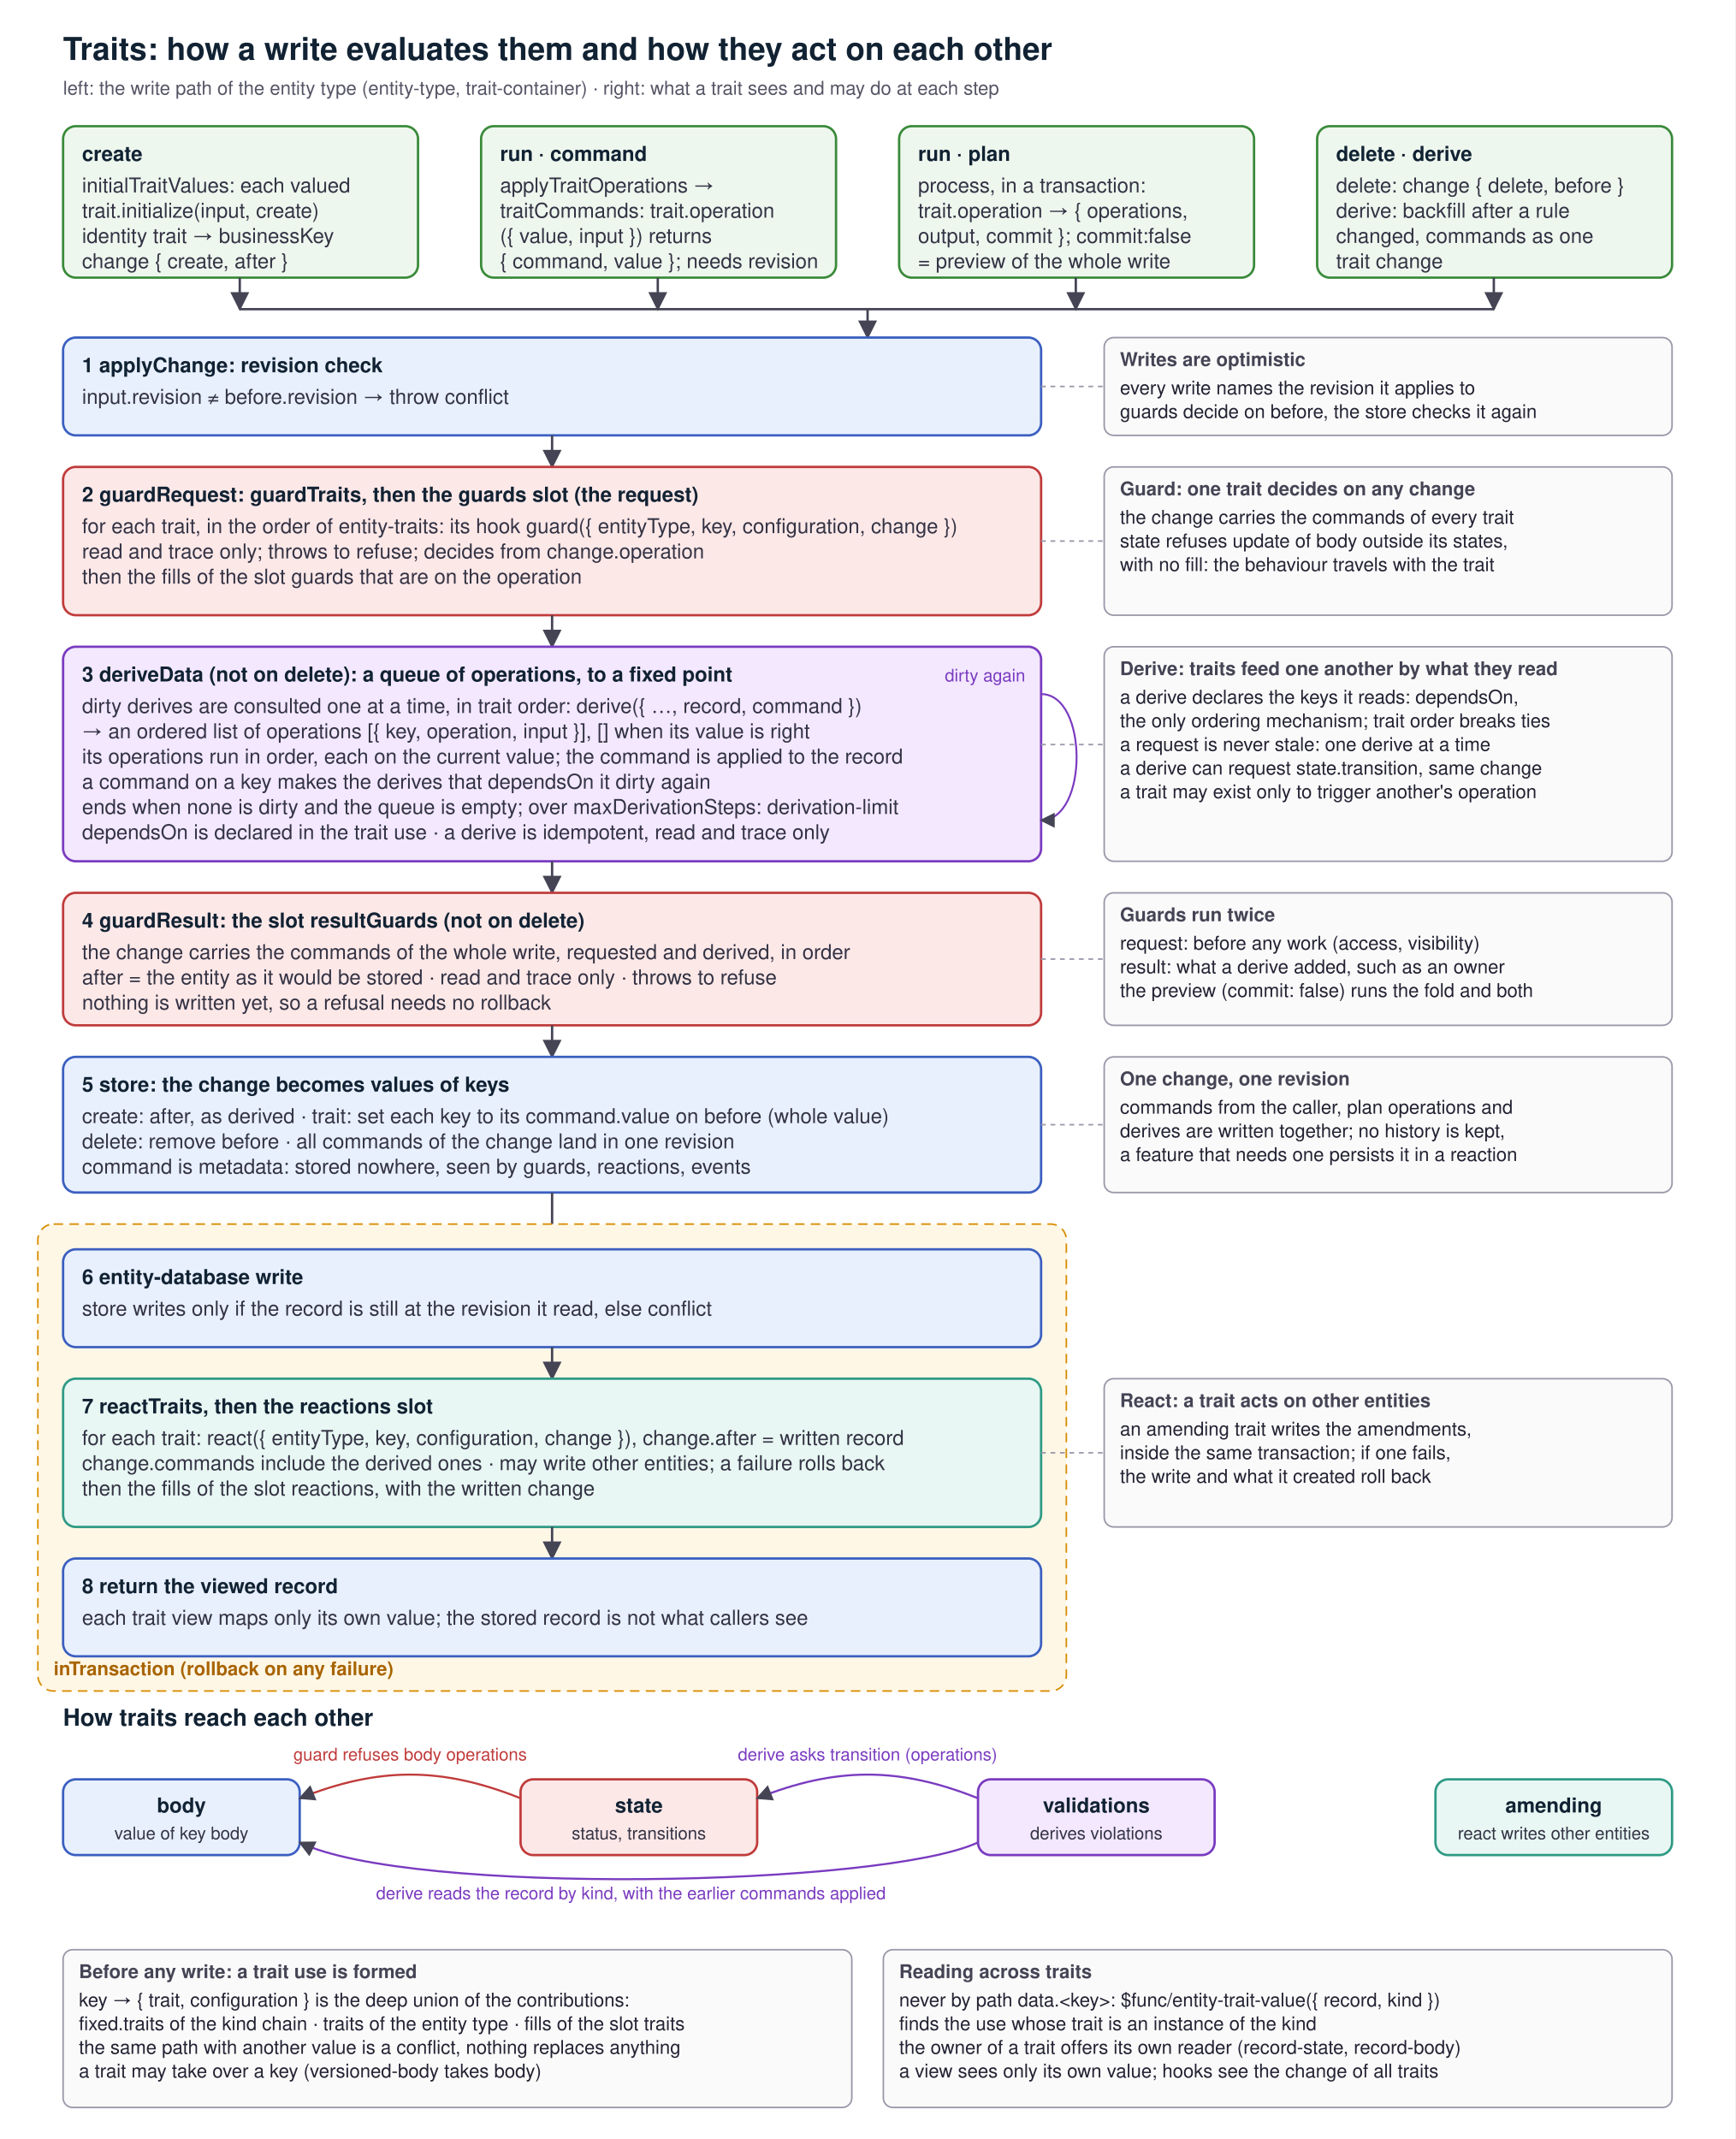
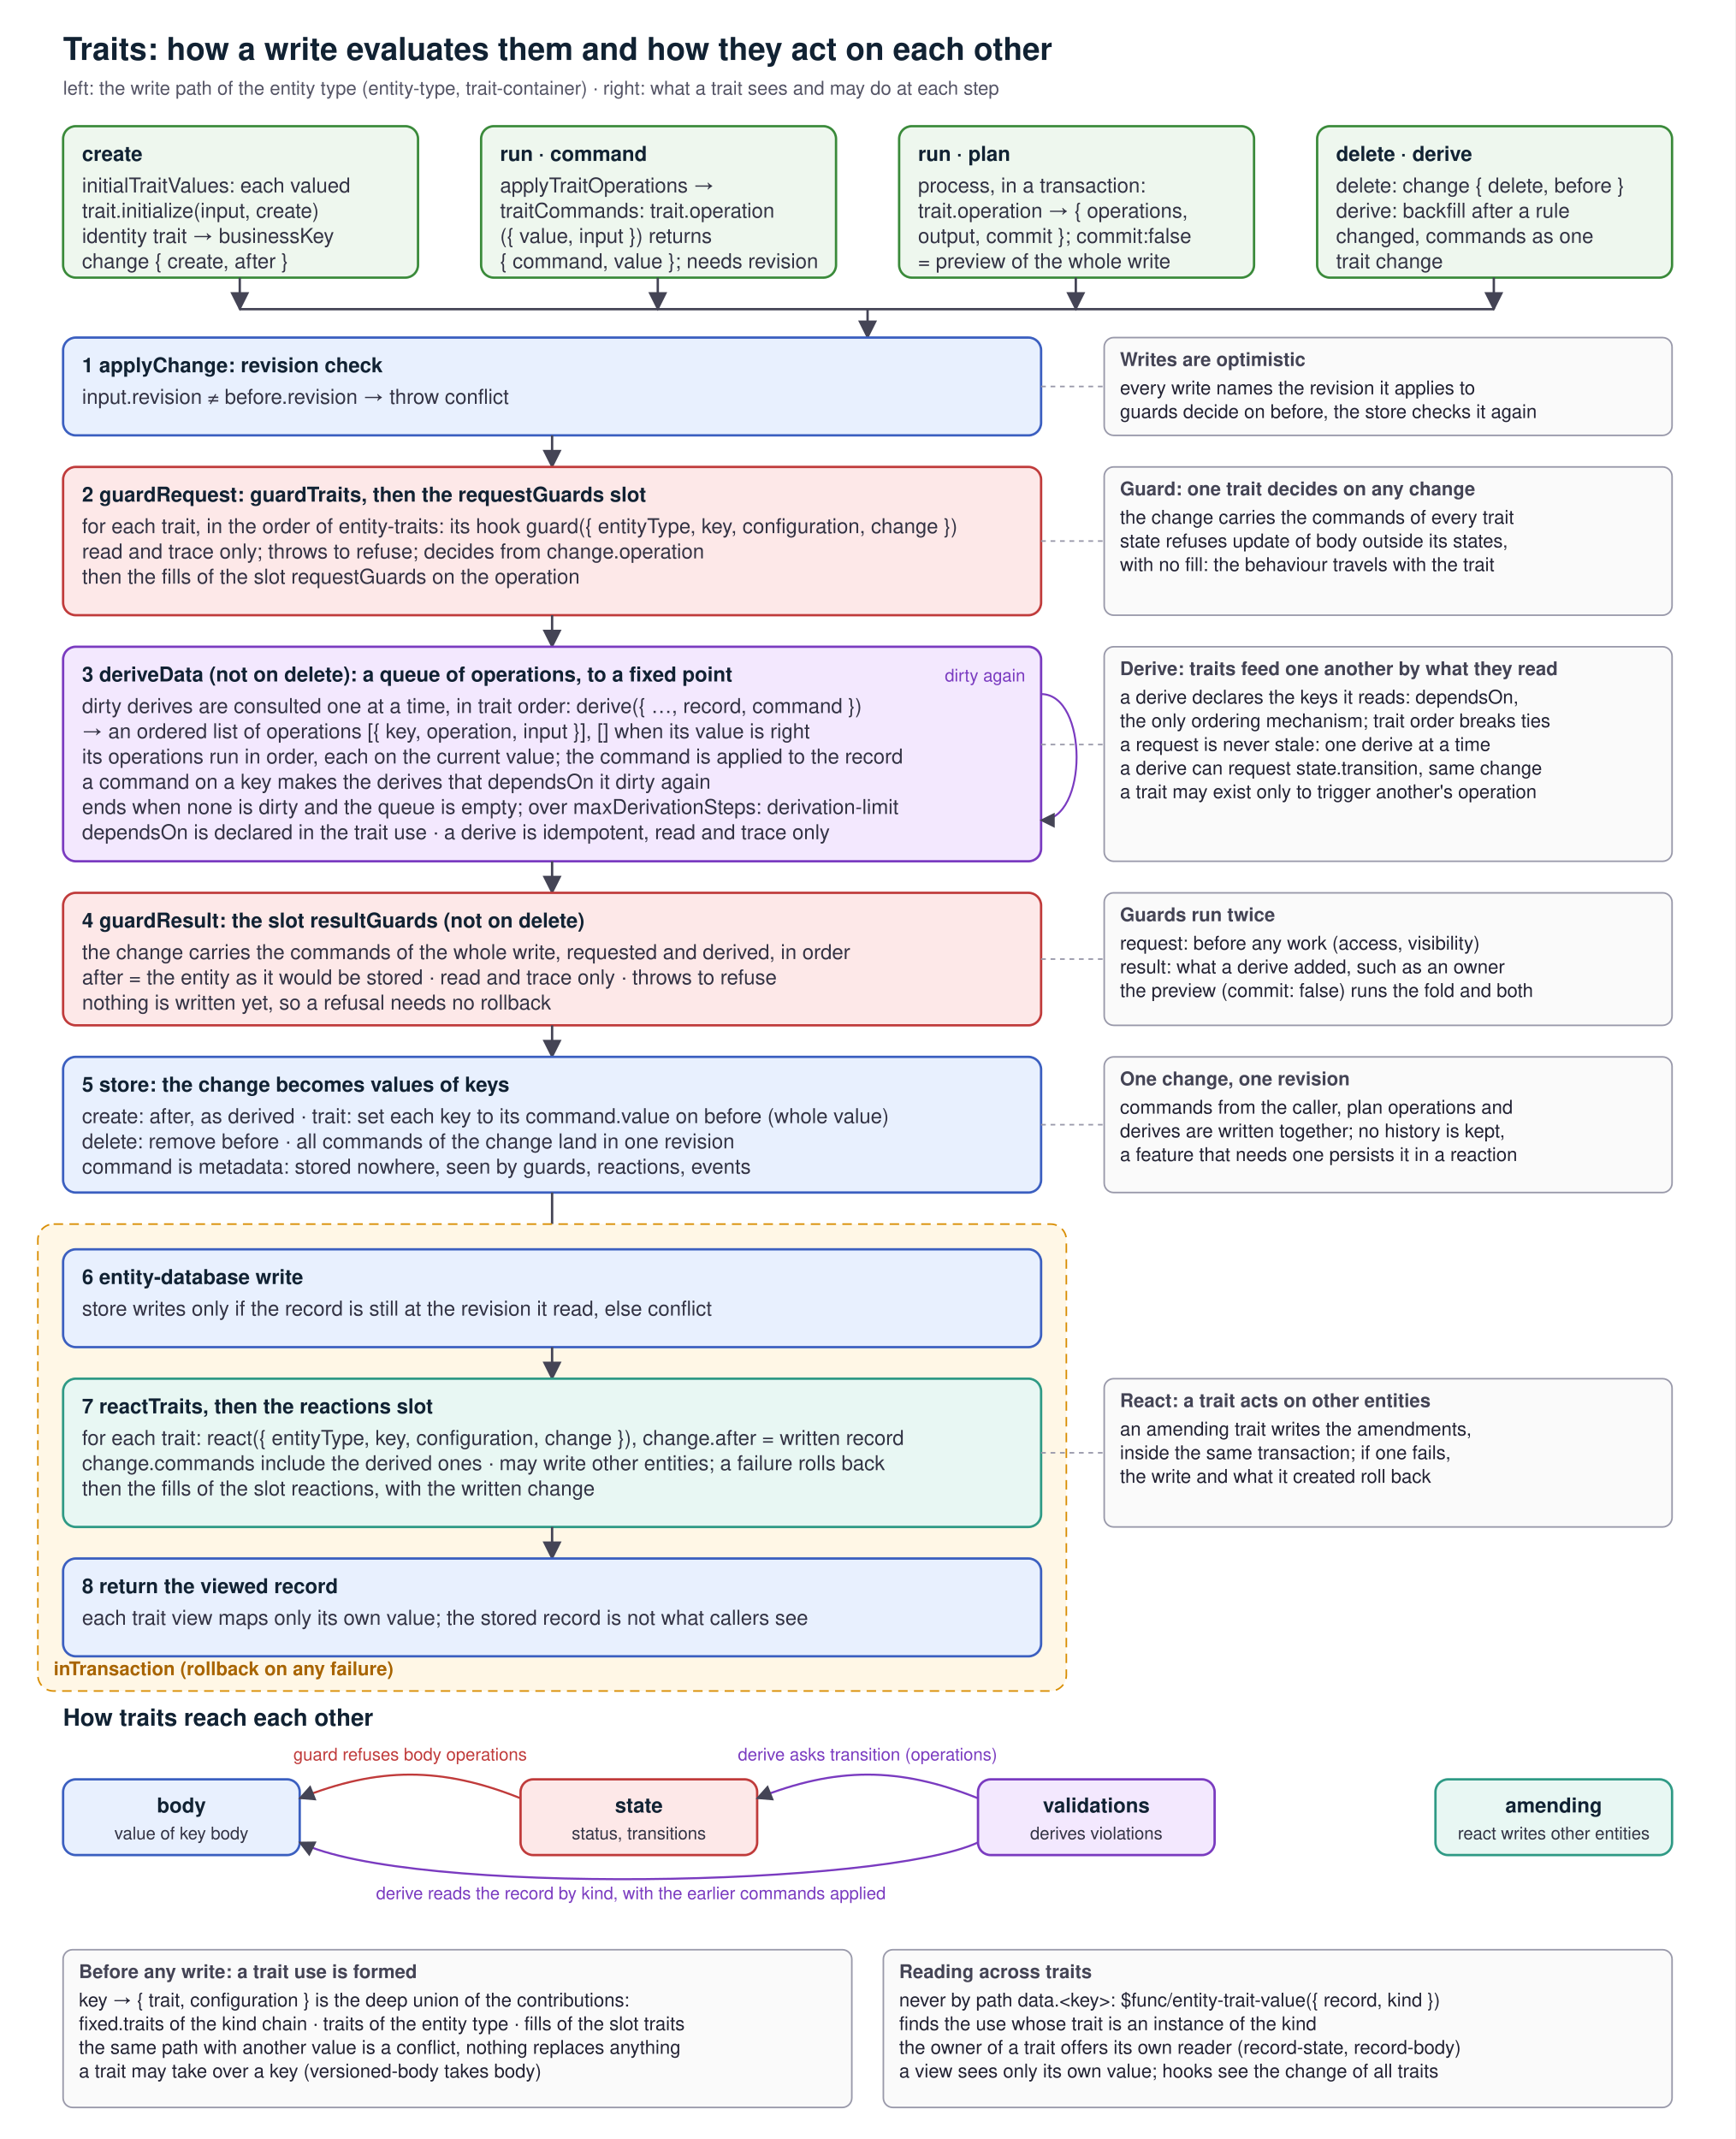
<svg xmlns="http://www.w3.org/2000/svg" viewBox="0 0 1100 1356" font-family="Helvetica, Arial, sans-serif" font-size="13">
  <defs>
    <marker id="a" viewBox="0 0 10 10" refX="9" refY="5" markerWidth="8" markerHeight="8" orient="auto">
      <path d="M0,0 L10,5 L0,10 z" fill="#445" />
    </marker>
  </defs>
  <rect width="100%" height="100%" fill="#fff" />
  <text x="40" y="38" font-size="20" fill="#123" font-weight="bold" text-anchor="start">Traits: how a write evaluates them and how they act on each other</text>
  <text x="40" y="60" font-size="12" fill="#556" font-weight="normal" text-anchor="start">left: the write path of the entity type (entity-type, trait-container) · right: what a trait sees and may do at each step</text>
  <rect x="40" y="80" width="225" height="96" rx="8" fill="#eef7ee" stroke="#3a8a3a" stroke-width="1.5" />
  <text x="52" y="102" font-weight="bold" fill="#123">create</text>
  <text x="52" y="122" fill="#334">initialTraitValues: each valued</text>
  <text x="52" y="138" fill="#334">trait.initialize(input, create)</text>
  <text x="52" y="154" fill="#334">identity trait → businessKey</text>
  <text x="52" y="170" fill="#334">change { create, after }</text>
  <rect x="305" y="80" width="225" height="96" rx="8" fill="#eef7ee" stroke="#3a8a3a" stroke-width="1.5" />
  <text x="317" y="102" font-weight="bold" fill="#123">run · command</text>
  <text x="317" y="122" fill="#334">applyTraitOperations →</text>
  <text x="317" y="138" fill="#334">traitCommands: trait.operation</text>
  <text x="317" y="154" fill="#334">({ value, input }) returns</text>
  <text x="317" y="170" fill="#334">{ command, value }; needs revision</text>
  <rect x="570" y="80" width="225" height="96" rx="8" fill="#eef7ee" stroke="#3a8a3a" stroke-width="1.5" />
  <text x="582" y="102" font-weight="bold" fill="#123">run · plan</text>
  <text x="582" y="122" fill="#334">process, in a transaction:</text>
  <text x="582" y="138" fill="#334">trait.operation → { operations,</text>
  <text x="582" y="154" fill="#334">output, commit }; commit:false</text>
  <text x="582" y="170" fill="#334">= preview of the whole write</text>
  <rect x="835" y="80" width="225" height="96" rx="8" fill="#eef7ee" stroke="#3a8a3a" stroke-width="1.5" />
  <text x="847" y="102" font-weight="bold" fill="#123">delete · derive</text>
  <text x="847" y="122" fill="#334">delete: change { delete, before }</text>
  <text x="847" y="138" fill="#334">derive: backfill after a rule</text>
  <text x="847" y="154" fill="#334">changed, commands as one</text>
  <text x="847" y="170" fill="#334">trait change</text>
  <line x1="152" y1="176" x2="152" y2="196" stroke="#445" stroke-width="1.5" marker-end="url(#a)" />
  <line x1="417" y1="176" x2="417" y2="196" stroke="#445" stroke-width="1.5" marker-end="url(#a)" />
  <line x1="682" y1="176" x2="682" y2="196" stroke="#445" stroke-width="1.5" marker-end="url(#a)" />
  <line x1="947" y1="176" x2="947" y2="196" stroke="#445" stroke-width="1.5" marker-end="url(#a)" />
  <line x1="152" y1="196" x2="947" y2="196" stroke="#445" stroke-width="1.5" />
  <line x1="550" y1="196" x2="550" y2="214" stroke="#445" stroke-width="1.5" marker-end="url(#a)" />
  <rect x="40" y="214" width="620" height="62" rx="8" fill="#e8f0fe" stroke="#3b5fc0" stroke-width="1.5" />
  <text x="52" y="236" font-weight="bold" fill="#123">1  applyChange: revision check</text>
  <text x="52" y="256" fill="#334">input.revision ≠ before.revision → throw conflict</text>
  <line x1="350" y1="276" x2="350" y2="296" stroke="#445" stroke-width="1.5" marker-end="url(#a)" />
  <rect x="40" y="296" width="620" height="94" rx="8" fill="#fde8e8" stroke="#c03b3b" stroke-width="1.5" />
-   <text x="52" y="318" font-weight="bold" fill="#123">2  guardRequest: guardTraits, then the guards slot (the request)</text>
+   <text x="52" y="318" font-weight="bold" fill="#123">2  guardRequest: guardTraits, then the requestGuards slot</text>
  <text x="52" y="338" fill="#334">for each trait, in the order of entity-traits: its hook guard({ entityType, key, configuration, change })</text>
  <text x="52" y="354" fill="#334">read and trace only; throws to refuse; decides from change.operation</text>
-   <text x="52" y="370" fill="#334">then the fills of the slot guards that are on the operation</text>
+   <text x="52" y="370" fill="#334">then the fills of the slot requestGuards on the operation</text>
  <line x1="350" y1="390" x2="350" y2="410" stroke="#445" stroke-width="1.5" marker-end="url(#a)" />
  <rect x="40" y="410" width="620" height="136" rx="8" fill="#f3e8fe" stroke="#7a3bc0" stroke-width="1.5" />
  <text x="52" y="432" font-weight="bold" fill="#123">3  deriveData (not on delete): a queue of operations, to a fixed point</text>
  <text x="52" y="452" fill="#334">dirty derives are consulted one at a time, in trait order: derive({ …, record, command })</text>
  <text x="52" y="468" fill="#334">→ an ordered list of operations [{ key, operation, input }], [] when its value is right</text>
  <text x="52" y="484" fill="#334">its operations run in order, each on the current value; the command is applied to the record</text>
  <text x="52" y="500" fill="#334">a command on a key makes the derives that dependsOn it dirty again</text>
  <text x="52" y="516" fill="#334">ends when none is dirty and the queue is empty; over maxDerivationSteps: derivation-limit</text>
  <text x="52" y="532" fill="#334">dependsOn is declared in the trait use · a derive is idempotent, read and trace only</text>
  <path d="M660,440 C690,440 690,520 660,520" fill="none" stroke="#7a3bc0" stroke-width="1.2" marker-end="url(#a)" />
  <text x="650" y="432" font-size="11" fill="#7a3bc0" font-weight="normal" text-anchor="end">dirty again</text>
  <line x1="350" y1="546" x2="350" y2="566" stroke="#445" stroke-width="1.5" marker-end="url(#a)" />
  <rect x="40" y="566" width="620" height="84" rx="8" fill="#fde8e8" stroke="#c03b3b" stroke-width="1.5" />
  <text x="52" y="588" font-weight="bold" fill="#123">4  guardResult: the slot resultGuards (not on delete)</text>
  <text x="52" y="608" fill="#334">the change carries the commands of the whole write, requested and derived, in order</text>
  <text x="52" y="624" fill="#334">after = the entity as it would be stored · read and trace only · throws to refuse</text>
  <text x="52" y="640" fill="#334">nothing is written yet, so a refusal needs no rollback</text>
  <line x1="350" y1="650" x2="350" y2="670" stroke="#445" stroke-width="1.5" marker-end="url(#a)" />
  <rect x="40" y="670" width="620" height="86" rx="8" fill="#e8f0fe" stroke="#3b5fc0" stroke-width="1.5" />
  <text x="52" y="692" font-weight="bold" fill="#123">5  store: the change becomes values of keys</text>
  <text x="52" y="712" fill="#334">create: after, as derived · trait: set each key to its command.value on before (whole value)</text>
  <text x="52" y="728" fill="#334">delete: remove before · all commands of the change land in one revision</text>
  <text x="52" y="744" fill="#334">command is metadata: stored nowhere, seen by guards, reactions, events</text>
  <line x1="350" y1="756" x2="350" y2="776" stroke="#445" stroke-width="1.5" />
  <line x1="350" y1="776" x2="350" y2="792" stroke="#445" stroke-width="1.5" marker-end="url(#a)" />
  <rect x="24" y="776" width="652" height="296" rx="10" fill="#fff7e6" stroke="#d98e04" stroke-dasharray="6 4" />
  <text x="34" y="1062" font-size="12" fill="#a86400" font-weight="bold" text-anchor="start">inTransaction (rollback on any failure)</text>
  <rect x="40" y="792" width="620" height="62" rx="8" fill="#e8f0fe" stroke="#3b5fc0" stroke-width="1.5" />
  <text x="52" y="814" font-weight="bold" fill="#123">6  entity-database write</text>
  <text x="52" y="834" fill="#334">store writes only if the record is still at the revision it read, else conflict</text>
  <line x1="350" y1="854" x2="350" y2="874" stroke="#445" stroke-width="1.5" marker-end="url(#a)" />
  <rect x="40" y="874" width="620" height="94" rx="8" fill="#e8f7f3" stroke="#2f9a85" stroke-width="1.5" />
  <text x="52" y="896" font-weight="bold" fill="#123">7  reactTraits, then the reactions slot</text>
  <text x="52" y="916" fill="#334">for each trait: react({ entityType, key, configuration, change }), change.after = written record</text>
  <text x="52" y="932" fill="#334">change.commands include the derived ones · may write other entities; a failure rolls back</text>
  <text x="52" y="948" fill="#334">then the fills of the slot reactions, with the written change</text>
  <line x1="350" y1="968" x2="350" y2="988" stroke="#445" stroke-width="1.5" marker-end="url(#a)" />
  <rect x="40" y="988" width="620" height="62" rx="8" fill="#e8f0fe" stroke="#3b5fc0" stroke-width="1.5" />
  <text x="52" y="1010" font-weight="bold" fill="#123">8  return the viewed record</text>
  <text x="52" y="1030" fill="#334">each trait view maps only its own value; the stored record is not what callers see</text>
  <rect x="700" y="214" width="360" height="62" rx="6" fill="#fafafa" stroke="#99a" />
  <text x="710" y="232" font-weight="bold" fill="#445" font-size="12">Writes are optimistic</text>
  <text x="710" y="250" fill="#223" font-size="12">every write names the revision it applies to</text>
  <text x="710" y="265" fill="#223" font-size="12">guards decide on before, the store checks it again</text>
  <line x1="660" y1="245" x2="700" y2="245" stroke="#99a" stroke-dasharray="3 3" />
  <rect x="700" y="296" width="360" height="94" rx="6" fill="#fafafa" stroke="#99a" />
  <text x="710" y="314" font-weight="bold" fill="#445" font-size="12">Guard: one trait decides on any change</text>
  <text x="710" y="332" fill="#223" font-size="12">the change carries the commands of every trait</text>
  <text x="710" y="347" fill="#223" font-size="12">state refuses update of body outside its states,</text>
  <text x="710" y="362" fill="#223" font-size="12">with no fill: the behaviour travels with the trait</text>
  <line x1="660" y1="343" x2="700" y2="343" stroke="#99a" stroke-dasharray="3 3" />
  <rect x="700" y="410" width="360" height="136" rx="6" fill="#fafafa" stroke="#99a" />
  <text x="710" y="428" font-weight="bold" fill="#445" font-size="12">Derive: traits feed one another by what they read</text>
  <text x="710" y="446" fill="#223" font-size="12">a derive declares the keys it reads: dependsOn,</text>
  <text x="710" y="461" fill="#223" font-size="12">the only ordering mechanism; trait order breaks ties</text>
  <text x="710" y="476" fill="#223" font-size="12">a request is never stale: one derive at a time</text>
  <text x="710" y="491" fill="#223" font-size="12">a derive can request state.transition, same change</text>
  <text x="710" y="506" fill="#223" font-size="12">a trait may exist only to trigger another's operation</text>
  <line x1="660" y1="472" x2="700" y2="472" stroke="#99a" stroke-dasharray="3 3" />
  <rect x="700" y="566" width="360" height="84" rx="6" fill="#fafafa" stroke="#99a" />
  <text x="710" y="584" font-weight="bold" fill="#445" font-size="12">Guards run twice</text>
  <text x="710" y="602" fill="#223" font-size="12">request: before any work (access, visibility)</text>
  <text x="710" y="617" fill="#223" font-size="12">result: what a derive added, such as an owner</text>
  <text x="710" y="632" fill="#223" font-size="12">the preview (commit: false) runs the fold and both</text>
  <line x1="660" y1="608" x2="700" y2="608" stroke="#99a" stroke-dasharray="3 3" />
  <rect x="700" y="670" width="360" height="86" rx="6" fill="#fafafa" stroke="#99a" />
  <text x="710" y="688" font-weight="bold" fill="#445" font-size="12">One change, one revision</text>
  <text x="710" y="706" fill="#223" font-size="12">commands from the caller, plan operations and</text>
  <text x="710" y="721" fill="#223" font-size="12">derives are written together; no history is kept,</text>
  <text x="710" y="736" fill="#223" font-size="12">a feature that needs one persists it in a reaction</text>
  <line x1="660" y1="713" x2="700" y2="713" stroke="#99a" stroke-dasharray="3 3" />
  <rect x="700" y="874" width="360" height="94" rx="6" fill="#fafafa" stroke="#99a" />
  <text x="710" y="892" font-weight="bold" fill="#445" font-size="12">React: a trait acts on other entities</text>
  <text x="710" y="910" fill="#223" font-size="12">an amending trait writes the amendments,</text>
  <text x="710" y="925" fill="#223" font-size="12">inside the same transaction; if one fails,</text>
  <text x="710" y="940" fill="#223" font-size="12">the write and what it created roll back</text>
  <line x1="660" y1="921" x2="700" y2="921" stroke="#99a" stroke-dasharray="3 3" />
  <text x="40" y="1094" font-size="15" fill="#123" font-weight="bold" text-anchor="start">How traits reach each other</text>
  <rect x="40" y="1128" width="150" height="48" rx="8" fill="#e8f0fe" stroke="#3b5fc0" stroke-width="1.5" />
  <text x="115" y="1149" font-size="13" fill="#123" font-weight="bold" text-anchor="middle">body</text>
  <text x="115" y="1166" font-size="11" fill="#334" font-weight="normal" text-anchor="middle">value of key body</text>
  <rect x="330" y="1128" width="150" height="48" rx="8" fill="#fde8e8" stroke="#c03b3b" stroke-width="1.5" />
  <text x="405" y="1149" font-size="13" fill="#123" font-weight="bold" text-anchor="middle">state</text>
  <text x="405" y="1166" font-size="11" fill="#334" font-weight="normal" text-anchor="middle">status, transitions</text>
  <rect x="620" y="1128" width="150" height="48" rx="8" fill="#f3e8fe" stroke="#7a3bc0" stroke-width="1.5" />
  <text x="695" y="1149" font-size="13" fill="#123" font-weight="bold" text-anchor="middle">validations</text>
  <text x="695" y="1166" font-size="11" fill="#334" font-weight="normal" text-anchor="middle">derives violations</text>
  <rect x="910" y="1128" width="150" height="48" rx="8" fill="#e8f7f3" stroke="#2f9a85" stroke-width="1.5" />
  <text x="985" y="1149" font-size="13" fill="#123" font-weight="bold" text-anchor="middle">amending</text>
  <text x="985" y="1166" font-size="11" fill="#334" font-weight="normal" text-anchor="middle">react writes other entities</text>
  <path d="M330,1140 C280,1120 240,1120 190,1140" fill="none" stroke="#c03b3b" stroke-width="1.3" marker-end="url(#a)" />
  <text x="260" y="1116" font-size="11" fill="#c03b3b" font-weight="normal" text-anchor="middle">guard refuses body operations</text>
  <path d="M620,1140 C570,1120 530,1120 480,1140" fill="none" stroke="#7a3bc0" stroke-width="1.3" marker-end="url(#a)" />
  <text x="550" y="1116" font-size="11" fill="#7a3bc0" font-weight="normal" text-anchor="middle">derive asks transition (operations)</text>
  <path d="M620,1168 C560,1196 260,1202 190,1168" fill="none" stroke="#7a3bc0" stroke-width="1.3" marker-end="url(#a)" />
  <text x="400" y="1204" font-size="11" fill="#7a3bc0" font-weight="normal" text-anchor="middle">derive reads the record by kind, with the earlier commands applied</text>
  <rect x="40" y="1236" width="500" height="100" rx="6" fill="#fafafa" stroke="#99a" />
  <text x="50" y="1254" font-weight="bold" fill="#445" font-size="12">Before any write: a trait use is formed</text>
  <text x="50" y="1272" fill="#223" font-size="12">key → { trait, configuration } is the deep union of the contributions:</text>
  <text x="50" y="1287" fill="#223" font-size="12">fixed.traits of the kind chain · traits of the entity type · fills of the slot traits</text>
  <text x="50" y="1302" fill="#223" font-size="12">the same path with another value is a conflict, nothing replaces anything</text>
  <text x="50" y="1317" fill="#223" font-size="12">a trait may take over a key (versioned-body takes body)</text>
  <rect x="560" y="1236" width="500" height="100" rx="6" fill="#fafafa" stroke="#99a" />
  <text x="570" y="1254" font-weight="bold" fill="#445" font-size="12">Reading across traits</text>
  <text x="570" y="1272" fill="#223" font-size="12">never by path data.&lt;key&gt;: $func/entity-trait-value({ record, kind })</text>
  <text x="570" y="1287" fill="#223" font-size="12">finds the use whose trait is an instance of the kind</text>
  <text x="570" y="1302" fill="#223" font-size="12">the owner of a trait offers its own reader (record-state, record-body)</text>
  <text x="570" y="1317" fill="#223" font-size="12">a view sees only its own value; hooks see the change of all traits</text>
</svg>
